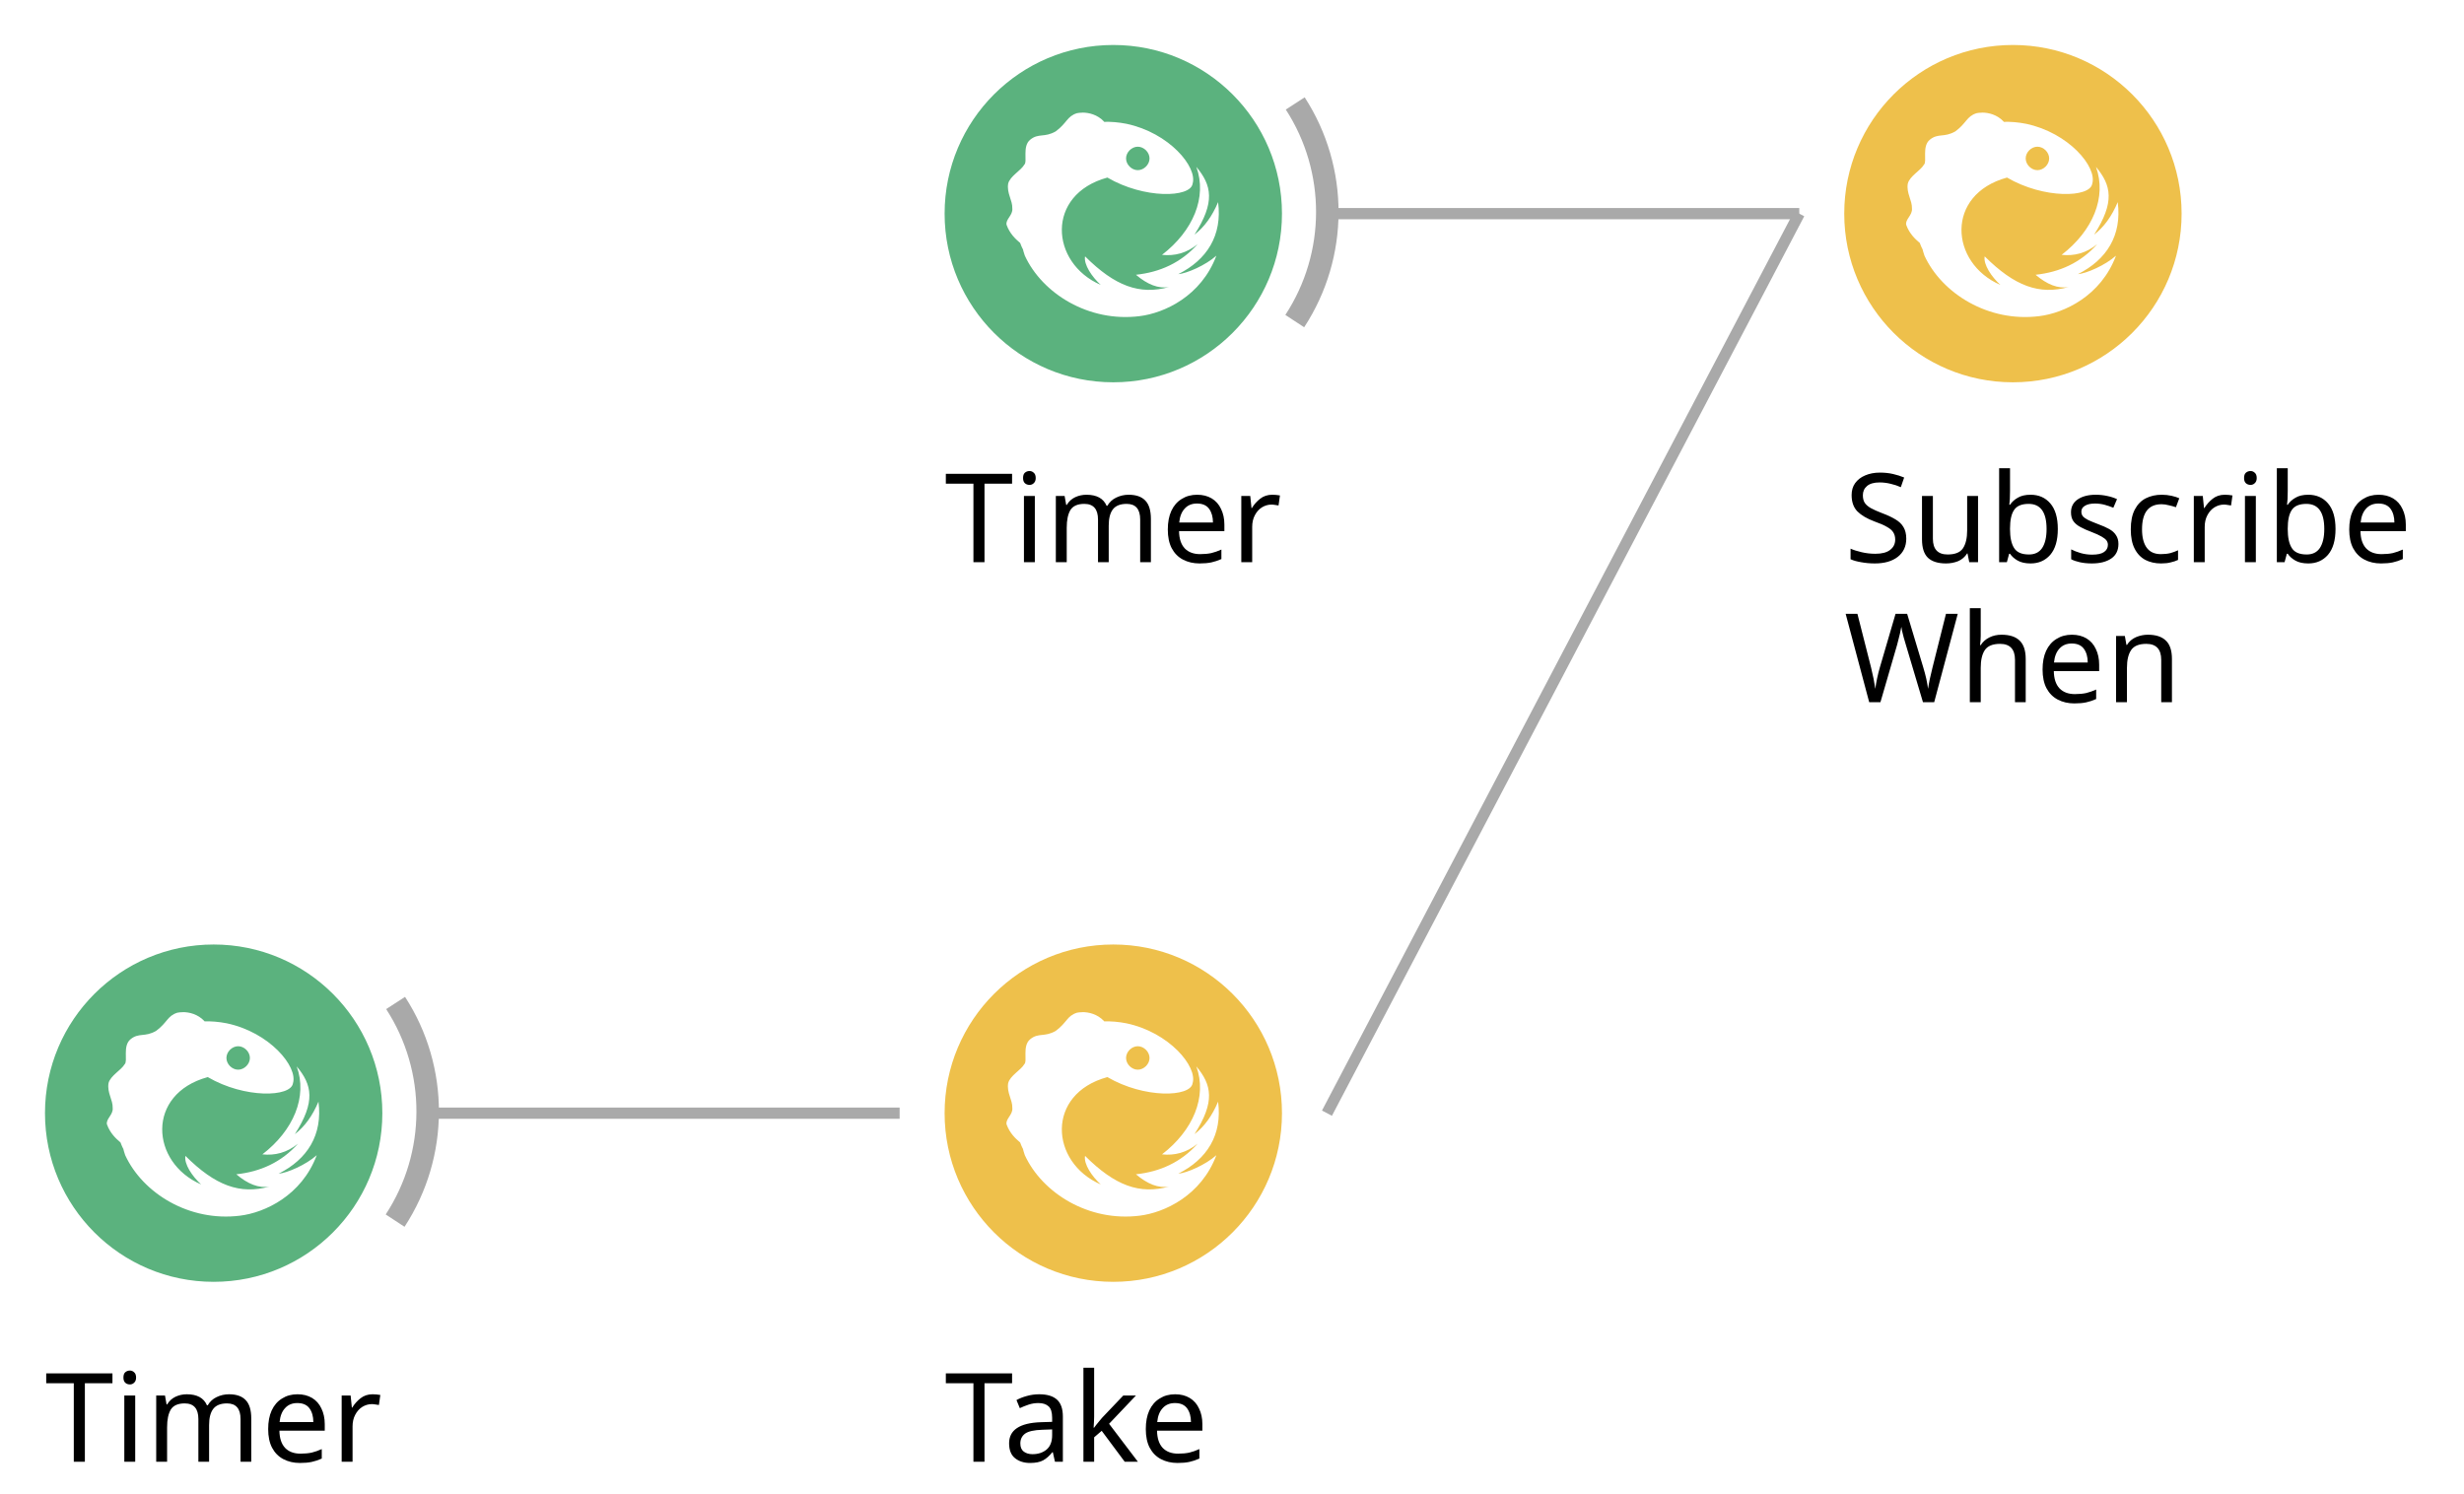
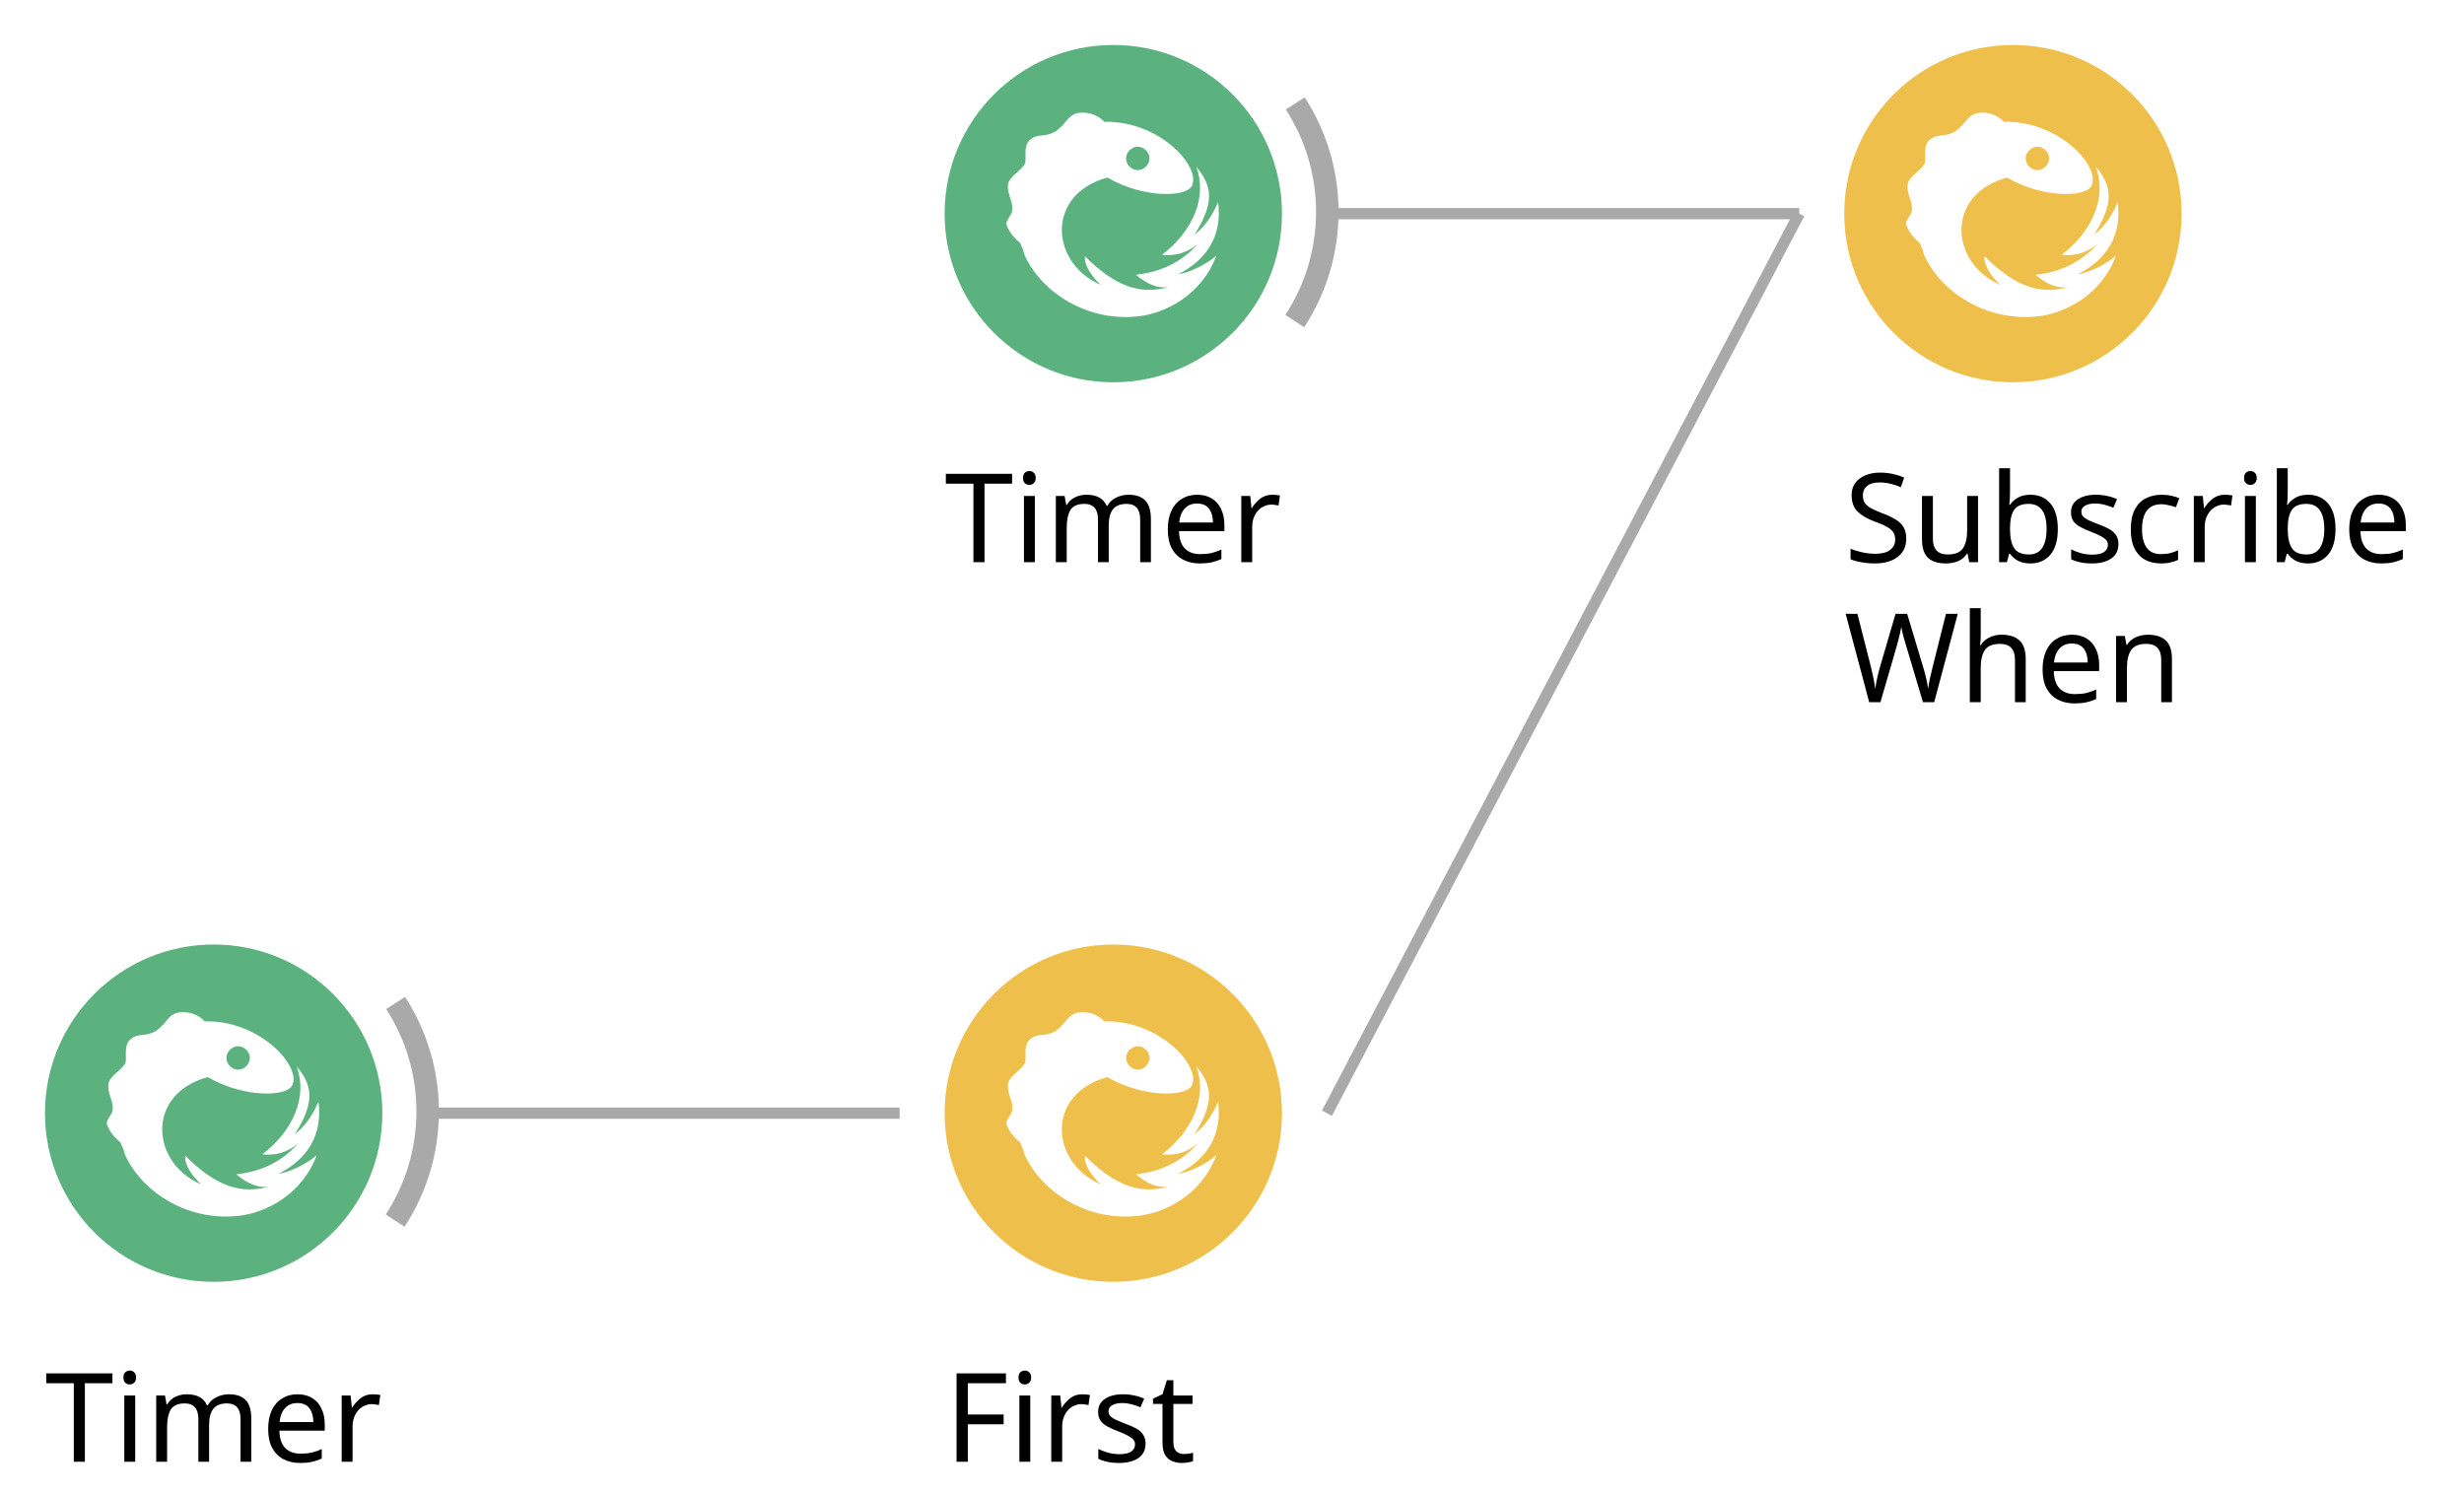
<svg xmlns="http://www.w3.org/2000/svg" width="219.112" height="132.825" id="SvgGdi_output">
  <style>text { fill: #000; } @media (prefers-color-scheme: dark) { text { fill: #eee; } }</style>
  <rect id="background" height="100.00%" style="fill:none;" width="100.00%" y="0.00" x="0.00" />
  <g style="shape-rendering:auto;" id="root_group">
    <line y1="19.00" style="stroke:rgb(169,169,169);fill:none;stroke-linecap:butt;stroke-miterlimit:9;opacity:1;stroke-width:1;stroke-linejoin:miter;" id="2" x2="160.00" y2="19.00" x1="118.00" />
    <line y1="99.00" style="stroke:rgb(169,169,169);fill:none;stroke-linecap:butt;stroke-miterlimit:9;opacity:1;stroke-width:1;stroke-linejoin:miter;" id="3" x2="160.00" y2="19.00" x1="118.00" />
    <line y1="99.00" style="stroke:rgb(169,169,169);fill:none;stroke-linecap:butt;stroke-miterlimit:9;opacity:1;stroke-width:1;stroke-linejoin:miter;" id="4" x2="80.00" y2="99.00" x1="38.00" />
    <ellipse id="37" cy="15.00" cx="15.00" transform="matrix(1.00 0.00 0.00 1.00 164.00 4.00 ) " rx="15.00" ry="15.00" style="stroke:none;opacity:1;fill:rgb(238,192,75);" />
    <path d="M 12.246 6.014 12.246 6.02 C 12.058 6.02 11.895 6.04 11.767 6.066 10.869 6.353 10.896 6.934 9.877 7.686 8.863 8.264 8.353 7.82 7.615 8.42 6.878 9.016 7.393 10.383 7.084 10.648 6.777 11.18 5.826 11.655 5.652 12.326 5.509 13.185 6.042 13.797 6.021 14.533 6.083 15.146 5.411 15.495 5.508 15.992 5.797 16.804 6.354 17.292 6.617 17.518 6.663 17.55 6.7 17.599 6.715 17.602 6.791 17.792 6.859 17.986 6.955 18.166 6.95 18.14 6.949 18.114 6.943 18.088 6.998 18.305 7.055 18.524 7.133 18.738 8.683 22.099 12.814 24.686 17.342 24.117 19.541 23.848 22.824 22.332 24.166 18.738 23.22 19.587 21.532 20.324 20.777 20.381 23.33 19.105 24.707 16.937 24.32 13.975 23.792 15.233 23.093 16.201 22.221 16.865 24.075 13.976 23.757 12.481 22.385 10.84 23.366 13.539 22.097 16.534 19.332 18.664 20.452 18.785 21.517 18.516 22.502 17.713 21.013 19.374 19.15 20.208 17.014 20.436 18.034 21.303 19.018 21.695 19.959 21.527 17.345 22.249 15.155 21.454 12.49 18.801 12.351 19.515 13.105 20.628 13.883 21.338 9.373 19.383 8.976 13.296 14.469 11.793 14.472 11.793 14.475 11.794 14.478 11.793 17.75 13.707 21.865 13.581 22.051 12.344 22.509 10.861 19.965 7.805 16.162 7.008 15.462 6.871 14.792 6.817 14.154 6.836 14.167 6.836 14.179 6.836 14.191 6.826 13.584 6.177 12.81 6.012 12.246 6.014 z M 17.178 9.047 C 17.724 9.047 18.223 9.544 18.223 10.09 18.223 10.636 17.724 11.133 17.178 11.133 16.632 11.133 16.135 10.636 16.135 10.09 16.135 9.544 16.632 9.047 17.178 9.047 z " style="stroke:none;fill-rule:evenodd;opacity:1;fill:rgb(255,255,255);" transform="matrix(1.00 0.00 0.00 1.00 164.00 4.00 ) " id="40" />
    <text id="41" transform="matrix(1.00 0.00 0.00 1.00 0.00 0.00 ) " x="164.00px" y="39.00px" style="stroke:none;clip-path:url(#43_text_clipper);font-family:Microsoft Sans Serif;font-size:8.25pt;opacity:1;">
      <tspan dy="8.25pt" id="45">Subscribe</tspan>
    </text>
    <text id="47" transform="matrix(1.00 0.00 0.00 1.00 0.00 0.00 ) " x="164.00px" y="51.45px" style="stroke:none;clip-path:url(#49_text_clipper);font-family:Microsoft Sans Serif;font-size:8.25pt;opacity:1;">
      <tspan dy="8.25pt" id="51">When</tspan>
    </text>
    <path d="M 31.179 5.2 C 34.998 11.092 34.981 18.682 31.136 24.557 " style="stroke:rgb(169,169,169);fill:none;stroke-linecap:butt;stroke-miterlimit:9;opacity:1;stroke-width:2;stroke-linejoin:miter;" transform="matrix(1.00 0.00 0.00 1.00 84.00 4.00 ) " id="56" />
    <ellipse id="57" cy="15.00" cx="15.00" transform="matrix(1.00 0.00 0.00 1.00 84.00 4.00 ) " rx="15.00" ry="15.00" style="stroke:none;opacity:1;fill:rgb(91,178,126);" />
    <path d="M 12.246 6.014 12.246 6.02 C 12.058 6.02 11.895 6.04 11.767 6.066 10.869 6.353 10.896 6.934 9.877 7.686 8.863 8.264 8.353 7.82 7.615 8.42 6.878 9.016 7.393 10.383 7.084 10.648 6.777 11.18 5.826 11.655 5.652 12.326 5.509 13.185 6.042 13.797 6.021 14.533 6.083 15.146 5.411 15.495 5.508 15.992 5.797 16.804 6.354 17.292 6.617 17.518 6.663 17.55 6.7 17.599 6.715 17.602 6.791 17.792 6.859 17.986 6.955 18.166 6.95 18.14 6.949 18.114 6.943 18.088 6.998 18.305 7.055 18.524 7.133 18.738 8.683 22.099 12.814 24.686 17.342 24.117 19.541 23.848 22.824 22.332 24.166 18.738 23.22 19.587 21.532 20.324 20.777 20.381 23.33 19.105 24.707 16.937 24.32 13.975 23.792 15.233 23.093 16.201 22.221 16.865 24.075 13.976 23.757 12.481 22.385 10.84 23.366 13.539 22.097 16.534 19.332 18.664 20.452 18.785 21.517 18.516 22.502 17.713 21.013 19.374 19.15 20.208 17.014 20.436 18.034 21.303 19.018 21.695 19.959 21.527 17.345 22.249 15.155 21.454 12.49 18.801 12.351 19.515 13.105 20.628 13.883 21.338 9.373 19.383 8.976 13.296 14.469 11.793 14.472 11.793 14.475 11.794 14.478 11.793 17.75 13.707 21.865 13.581 22.051 12.344 22.509 10.861 19.965 7.805 16.162 7.008 15.462 6.871 14.792 6.817 14.154 6.836 14.167 6.836 14.179 6.836 14.191 6.826 13.584 6.177 12.81 6.012 12.246 6.014 z M 17.178 9.047 C 17.724 9.047 18.223 9.544 18.223 10.09 18.223 10.636 17.724 11.133 17.178 11.133 16.632 11.133 16.135 10.636 16.135 10.09 16.135 9.544 16.632 9.047 17.178 9.047 z " style="stroke:none;fill-rule:evenodd;opacity:1;fill:rgb(255,255,255);" transform="matrix(1.00 0.00 0.00 1.00 84.00 4.00 ) " id="58" />
    <text id="59" transform="matrix(1.00 0.00 0.00 1.00 0.00 0.00 ) " x="84.00px" y="39.00px" style="stroke:none;clip-path:url(#61_text_clipper);font-family:Microsoft Sans Serif;font-size:8.25pt;opacity:1;">
      <tspan dy="8.25pt" id="63">Timer</tspan>
    </text>
    <ellipse id="65" cy="15.00" cx="15.00" transform="matrix(1.00 0.00 0.00 1.00 84.00 84.00 ) " rx="15.00" ry="15.00" style="stroke:none;opacity:1;fill:rgb(238,192,75);" />
    <path d="M 12.246 6.014 12.246 6.02 C 12.058 6.02 11.895 6.04 11.767 6.066 10.869 6.353 10.896 6.934 9.877 7.686 8.863 8.264 8.353 7.82 7.615 8.42 6.878 9.016 7.393 10.383 7.084 10.648 6.777 11.18 5.826 11.655 5.652 12.326 5.509 13.185 6.042 13.797 6.021 14.533 6.083 15.146 5.411 15.495 5.508 15.992 5.797 16.804 6.354 17.292 6.617 17.518 6.663 17.55 6.7 17.599 6.715 17.602 6.791 17.792 6.859 17.986 6.955 18.166 6.95 18.14 6.949 18.114 6.943 18.088 6.998 18.305 7.055 18.524 7.133 18.738 8.683 22.099 12.814 24.686 17.342 24.117 19.541 23.848 22.824 22.332 24.166 18.738 23.22 19.587 21.532 20.324 20.777 20.381 23.33 19.105 24.707 16.937 24.32 13.975 23.792 15.233 23.093 16.201 22.221 16.865 24.075 13.976 23.757 12.481 22.385 10.84 23.366 13.539 22.097 16.534 19.332 18.664 20.452 18.785 21.517 18.516 22.502 17.713 21.013 19.374 19.15 20.208 17.014 20.436 18.034 21.303 19.018 21.695 19.959 21.527 17.345 22.249 15.155 21.454 12.49 18.801 12.351 19.515 13.105 20.628 13.883 21.338 9.373 19.383 8.976 13.296 14.469 11.793 14.472 11.793 14.475 11.794 14.478 11.793 17.75 13.707 21.865 13.581 22.051 12.344 22.509 10.861 19.965 7.805 16.162 7.008 15.462 6.871 14.792 6.817 14.154 6.836 14.167 6.836 14.179 6.836 14.191 6.826 13.584 6.177 12.81 6.012 12.246 6.014 z M 17.178 9.047 C 17.724 9.047 18.223 9.544 18.223 10.09 18.223 10.636 17.724 11.133 17.178 11.133 16.632 11.133 16.135 10.636 16.135 10.09 16.135 9.544 16.632 9.047 17.178 9.047 z " style="stroke:none;fill-rule:evenodd;opacity:1;fill:rgb(255,255,255);" transform="matrix(1.00 0.00 0.00 1.00 84.00 84.00 ) " id="66" />
    <text id="67" transform="matrix(1.00 0.00 0.00 1.00 0.00 0.00 ) " x="84.00px" y="119.00px" style="stroke:none;clip-path:url(#69_text_clipper);font-family:Microsoft Sans Serif;font-size:8.25pt;opacity:1;">
-       <tspan dy="8.25pt" id="71">Take</tspan>
+       <tspan dy="8.25pt" id="71">First</tspan>
    </text>
    <path d="M 31.179 5.2 C 34.998 11.092 34.981 18.682 31.136 24.557 " style="stroke:rgb(169,169,169);fill:none;stroke-linecap:butt;stroke-miterlimit:9;opacity:1;stroke-width:2;stroke-linejoin:miter;" transform="matrix(1.00 0.00 0.00 1.00 4.00 84.00 ) " id="73" />
    <ellipse id="74" cy="15.00" cx="15.00" transform="matrix(1.00 0.00 0.00 1.00 4.00 84.00 ) " rx="15.00" ry="15.00" style="stroke:none;opacity:1;fill:rgb(91,178,126);" />
    <path d="M 12.246 6.014 12.246 6.02 C 12.058 6.02 11.895 6.04 11.767 6.066 10.869 6.353 10.896 6.934 9.877 7.686 8.863 8.264 8.353 7.82 7.615 8.42 6.878 9.016 7.393 10.383 7.084 10.648 6.777 11.18 5.826 11.655 5.652 12.326 5.509 13.185 6.042 13.797 6.021 14.533 6.083 15.146 5.411 15.495 5.508 15.992 5.797 16.804 6.354 17.292 6.617 17.518 6.663 17.55 6.7 17.599 6.715 17.602 6.791 17.792 6.859 17.986 6.955 18.166 6.95 18.14 6.949 18.114 6.943 18.088 6.998 18.305 7.055 18.524 7.133 18.738 8.683 22.099 12.814 24.686 17.342 24.117 19.541 23.848 22.824 22.332 24.166 18.738 23.22 19.587 21.532 20.324 20.777 20.381 23.33 19.105 24.707 16.937 24.32 13.975 23.792 15.233 23.093 16.201 22.221 16.865 24.075 13.976 23.757 12.481 22.385 10.84 23.366 13.539 22.097 16.534 19.332 18.664 20.452 18.785 21.517 18.516 22.502 17.713 21.013 19.374 19.15 20.208 17.014 20.436 18.034 21.303 19.018 21.695 19.959 21.527 17.345 22.249 15.155 21.454 12.49 18.801 12.351 19.515 13.105 20.628 13.883 21.338 9.373 19.383 8.976 13.296 14.469 11.793 14.472 11.793 14.475 11.794 14.478 11.793 17.75 13.707 21.865 13.581 22.051 12.344 22.509 10.861 19.965 7.805 16.162 7.008 15.462 6.871 14.792 6.817 14.154 6.836 14.167 6.836 14.179 6.836 14.191 6.826 13.584 6.177 12.81 6.012 12.246 6.014 z M 17.178 9.047 C 17.724 9.047 18.223 9.544 18.223 10.09 18.223 10.636 17.724 11.133 17.178 11.133 16.632 11.133 16.135 10.636 16.135 10.09 16.135 9.544 16.632 9.047 17.178 9.047 z " style="stroke:none;fill-rule:evenodd;opacity:1;fill:rgb(255,255,255);" transform="matrix(1.00 0.00 0.00 1.00 4.00 84.00 ) " id="75" />
    <text id="76" transform="matrix(1.00 0.00 0.00 1.00 0.00 0.00 ) " x="4.00px" y="119.00px" style="stroke:none;clip-path:url(#78_text_clipper);font-family:Microsoft Sans Serif;font-size:8.25pt;opacity:1;">
      <tspan dy="8.25pt" id="80">Timer</tspan>
    </text>
  </g>
  <defs id="clips_hatches_and_gradients">
    <clipPath id="43_text_clipper">
      <rect x="164.00" y="39.00" width="54.11" height="27.65" id="44" />
    </clipPath>
    <clipPath id="49_text_clipper">
      <rect x="164.00" y="51.45" width="54.11" height="27.65" id="50" />
    </clipPath>
    <clipPath id="61_text_clipper">
      <rect x="84.00" y="39.00" width="32.68" height="13.83" id="62" />
    </clipPath>
    <clipPath id="69_text_clipper">
-       <rect x="84.00" y="119.00" width="28.86" height="13.83" id="70" />
+       <rect x="84.00" y="119.00" width="25.76" height="13.83" id="70" />
    </clipPath>
    <clipPath id="78_text_clipper">
      <rect x="4.00" y="119.00" width="32.68" height="13.83" id="79" />
    </clipPath>
  </defs>
</svg>
